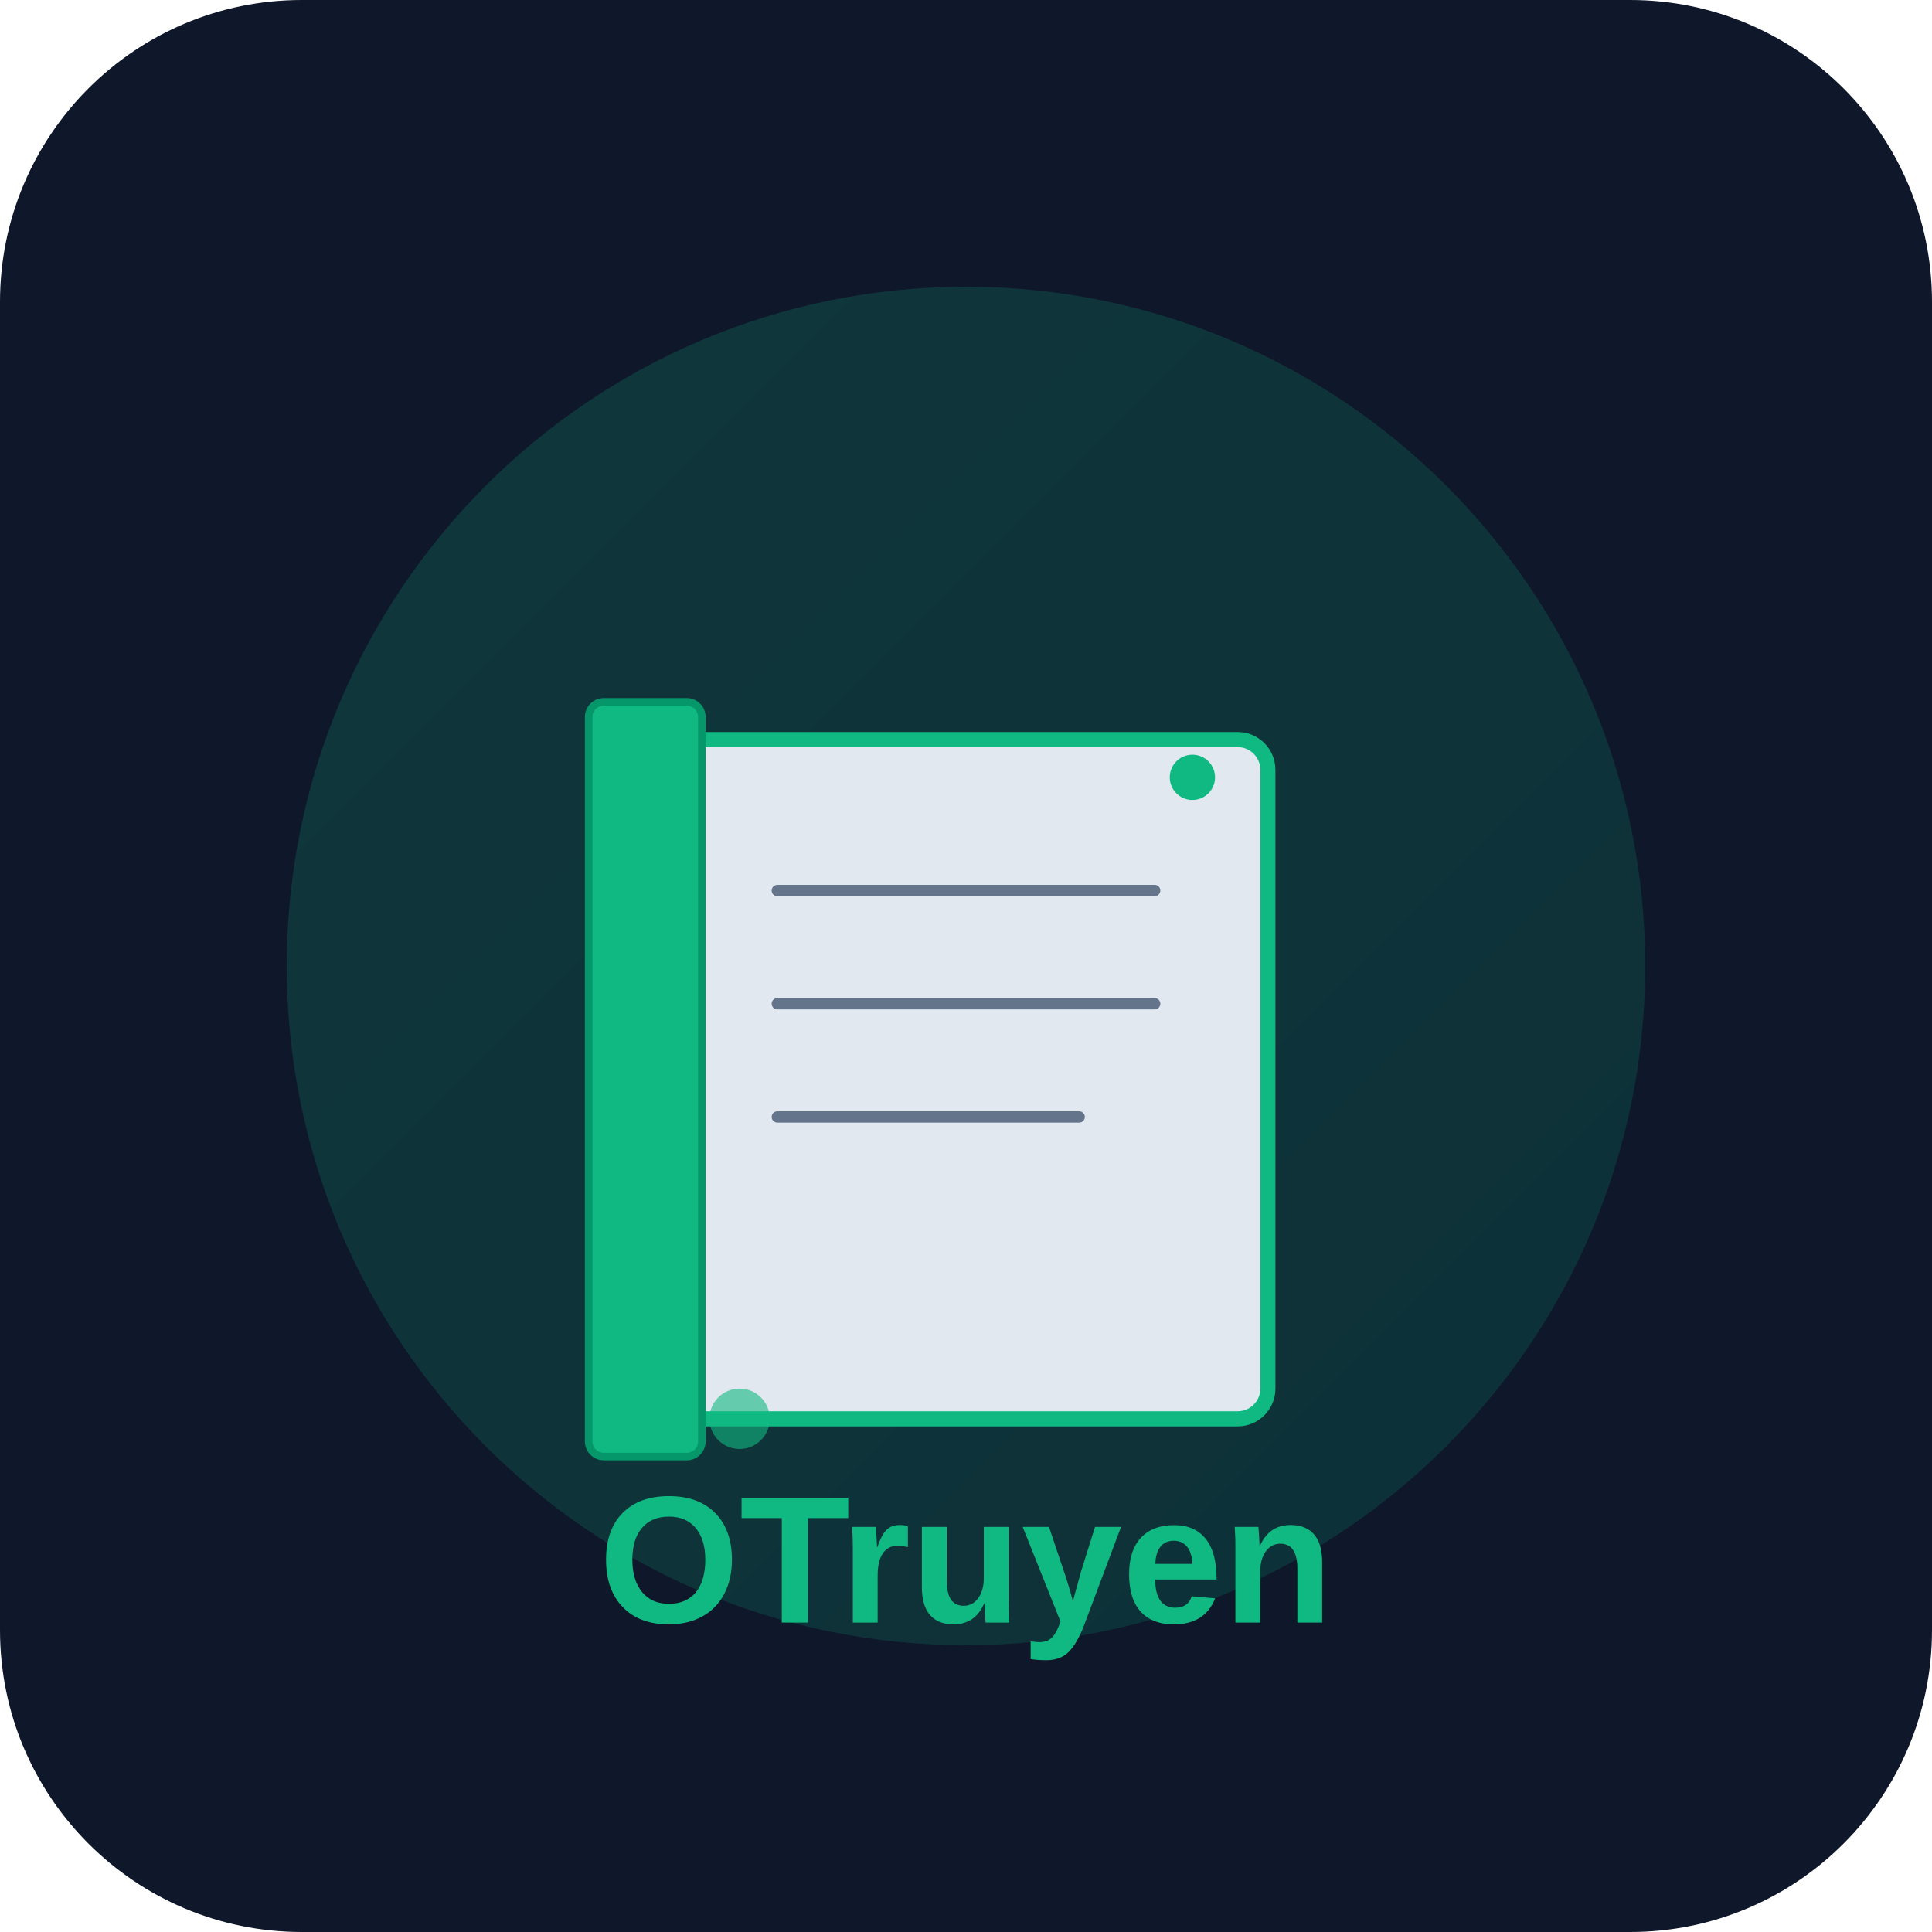
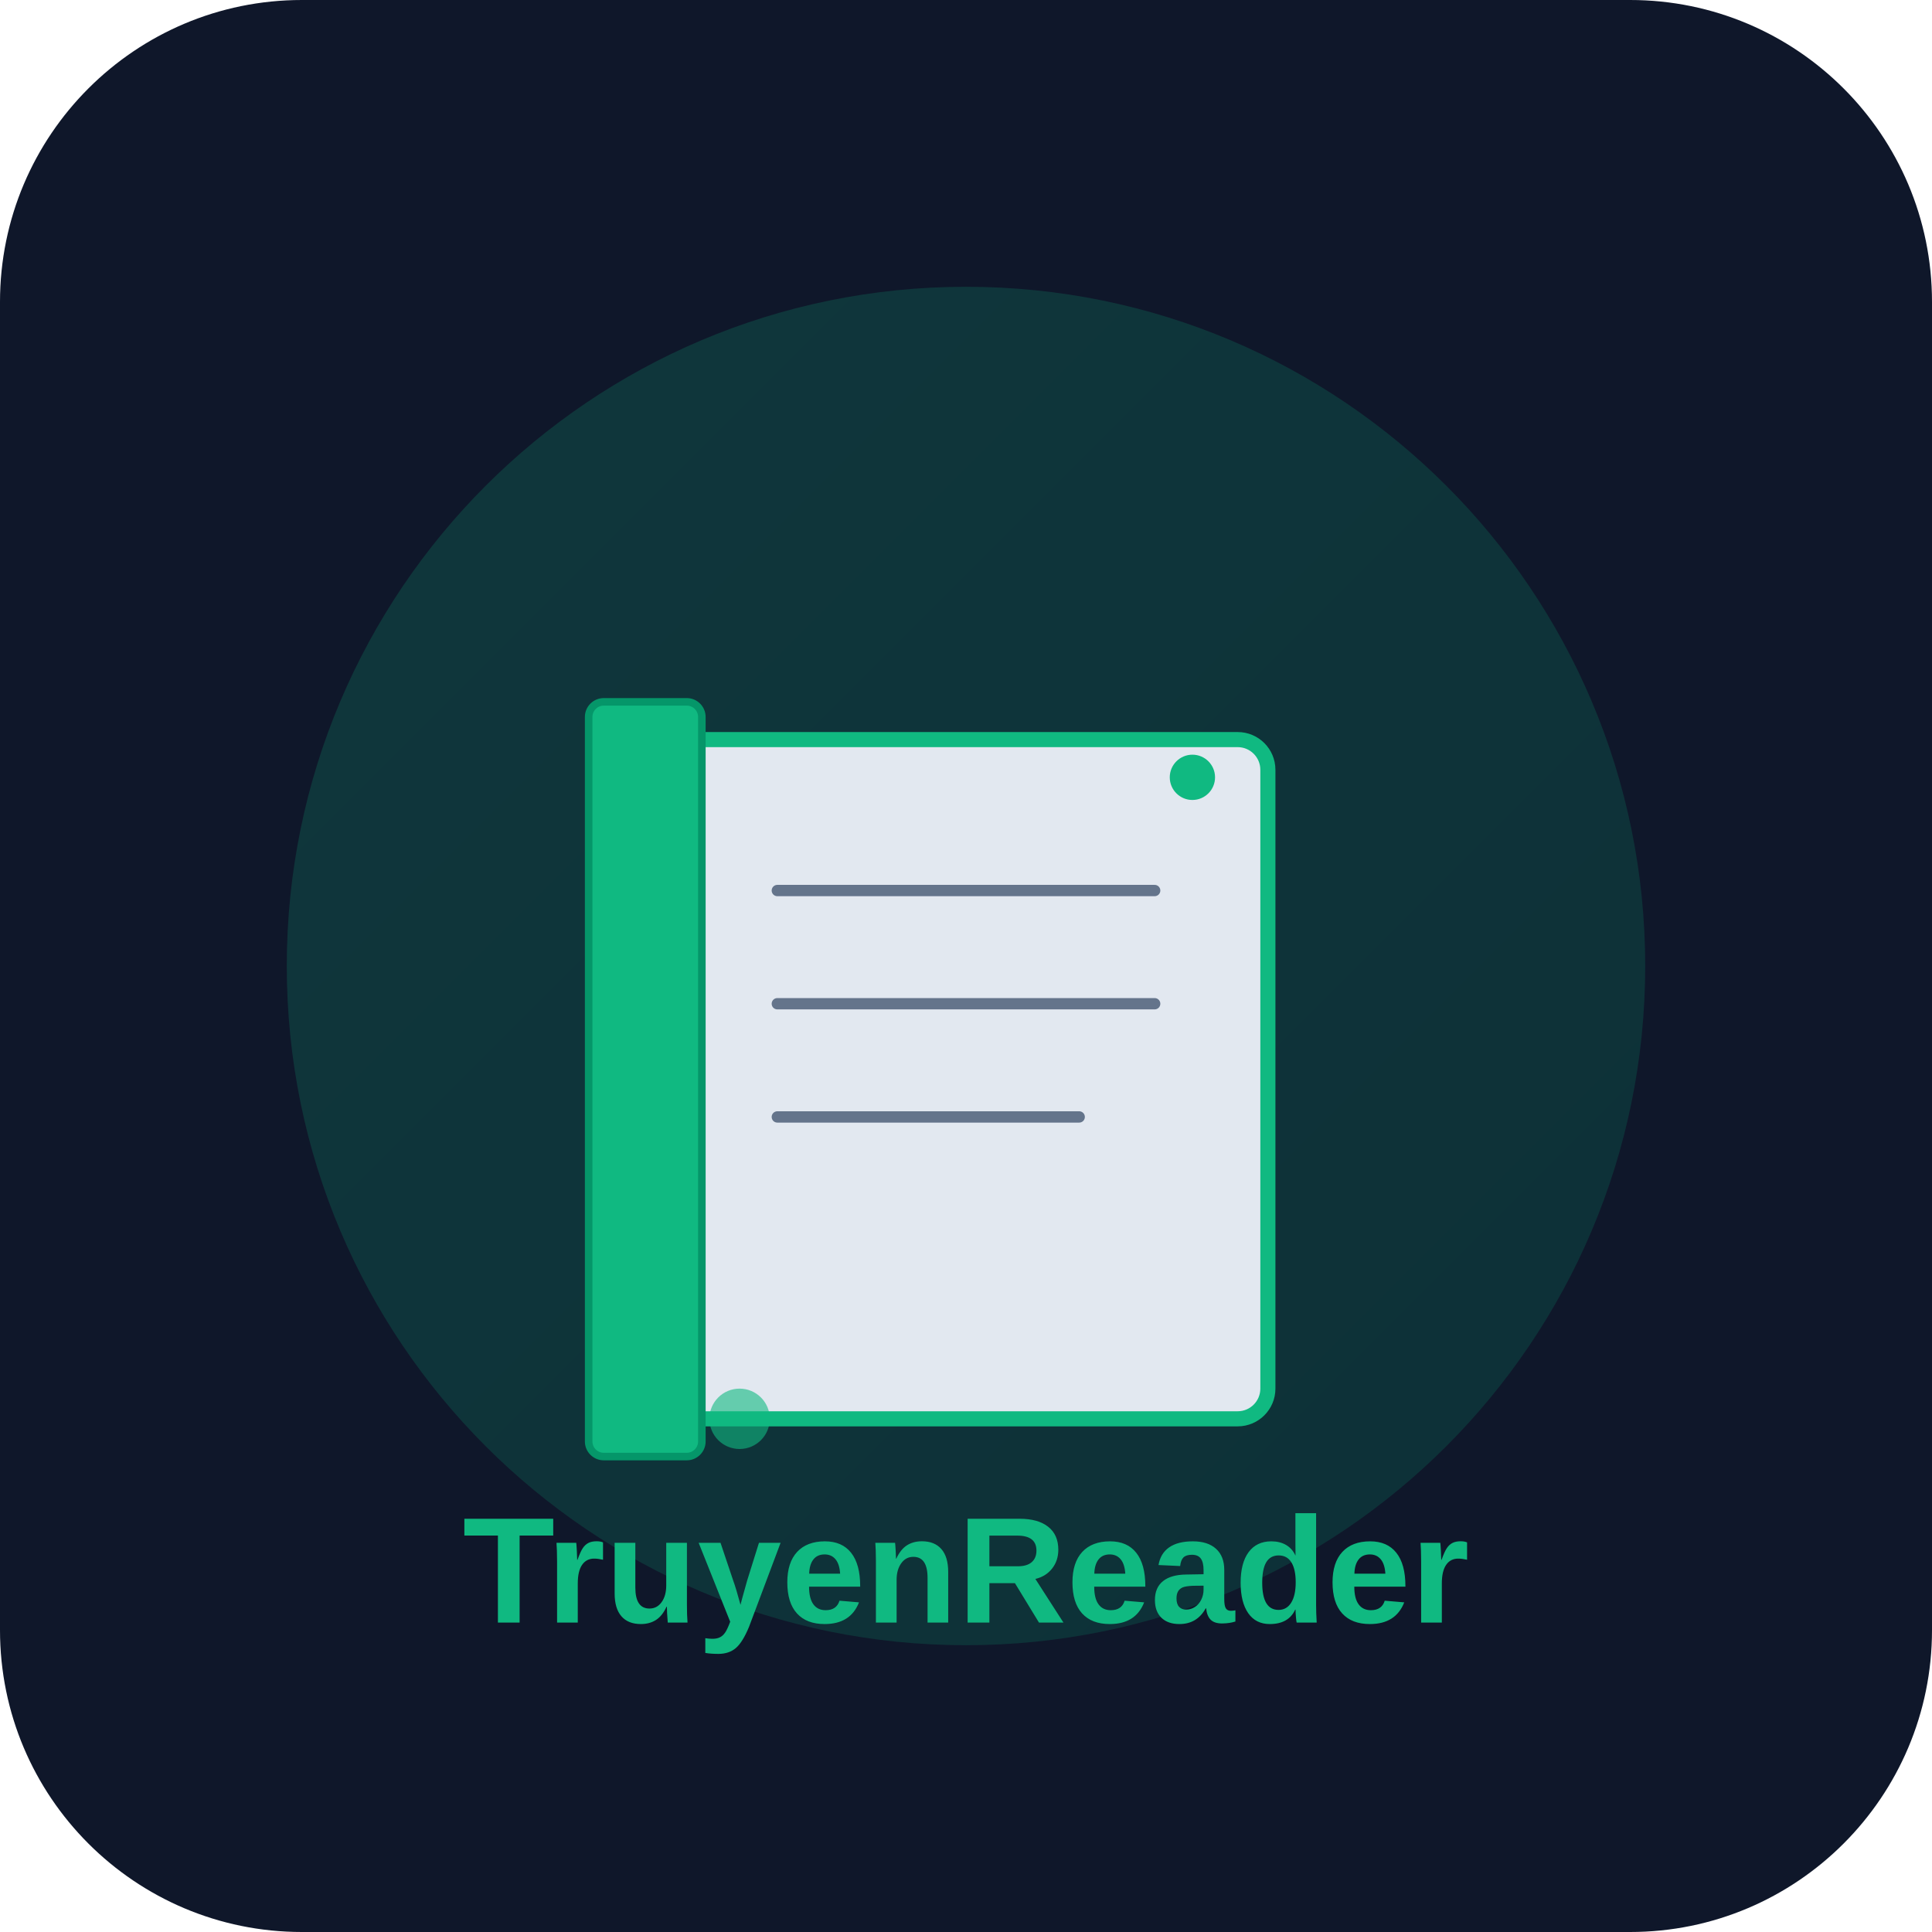
<svg xmlns="http://www.w3.org/2000/svg" width="96" height="96" viewBox="0 0 512 512">
  <rect width="512" height="512" fill="#0f172a" rx="80" />
  <defs>
    <linearGradient id="grad1" x1="0%" y1="0%" x2="100%" y2="100%">
      <stop offset="0%" style="stop-color:#10b981;stop-opacity:1" />
      <stop offset="100%" style="stop-color:#059669;stop-opacity:1" />
    </linearGradient>
  </defs>
  <circle cx="256" cy="256" r="180" fill="url(#grad1)" opacity="0.2" />
  <g transform="translate(156, 156)">
    <rect x="20" y="40" width="160" height="180" fill="#e2e8f0" rx="8" />
    <rect x="20" y="40" width="160" height="180" fill="none" stroke="#10b981" stroke-width="4" rx="8" />
    <rect x="0" y="30" width="30" height="200" fill="#10b981" rx="4" />
    <rect x="0" y="30" width="30" height="200" fill="none" stroke="#059669" stroke-width="2" rx="4" />
    <line x1="50" y1="80" x2="150" y2="80" stroke="#64748b" stroke-width="3" stroke-linecap="round" />
    <line x1="50" y1="110" x2="150" y2="110" stroke="#64748b" stroke-width="3" stroke-linecap="round" />
    <line x1="50" y1="140" x2="130" y2="140" stroke="#64748b" stroke-width="3" stroke-linecap="round" />
    <circle cx="160" cy="50" r="6" fill="#10b981" />
    <circle cx="40" cy="220" r="8" fill="#10b981" opacity="0.6" />
  </g>
-   <text x="256" y="430" font-family="Arial, sans-serif" font-size="48" font-weight="bold" fill="#10b981" text-anchor="middle">OTruyen</text>
+   <text x="256" y="430" font-family="Arial, sans-serif" font-size="40" font-weight="bold" fill="#10b981" text-anchor="middle">TruyenReader</text>
</svg>
